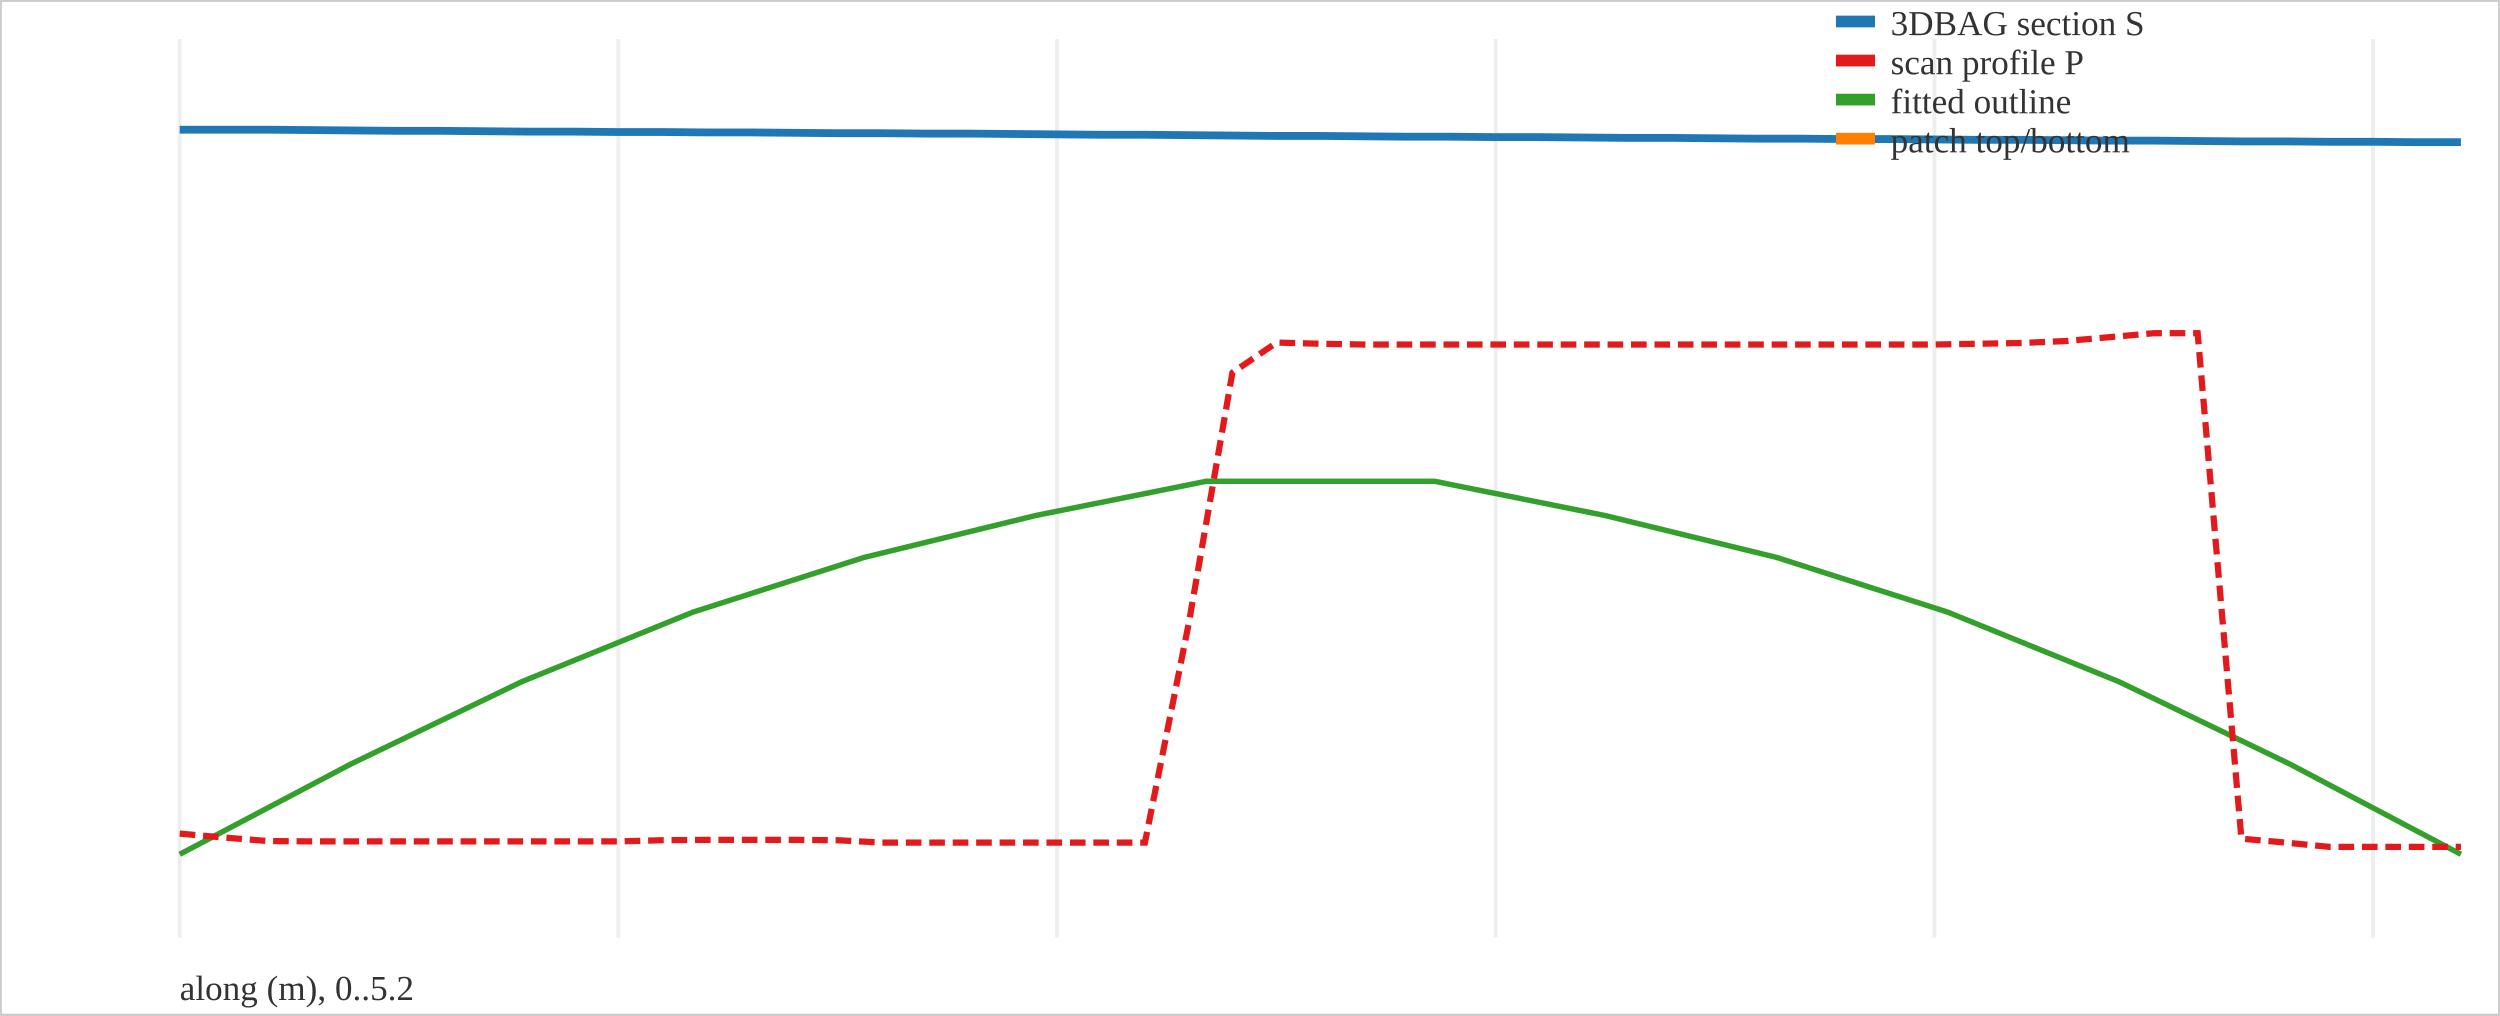
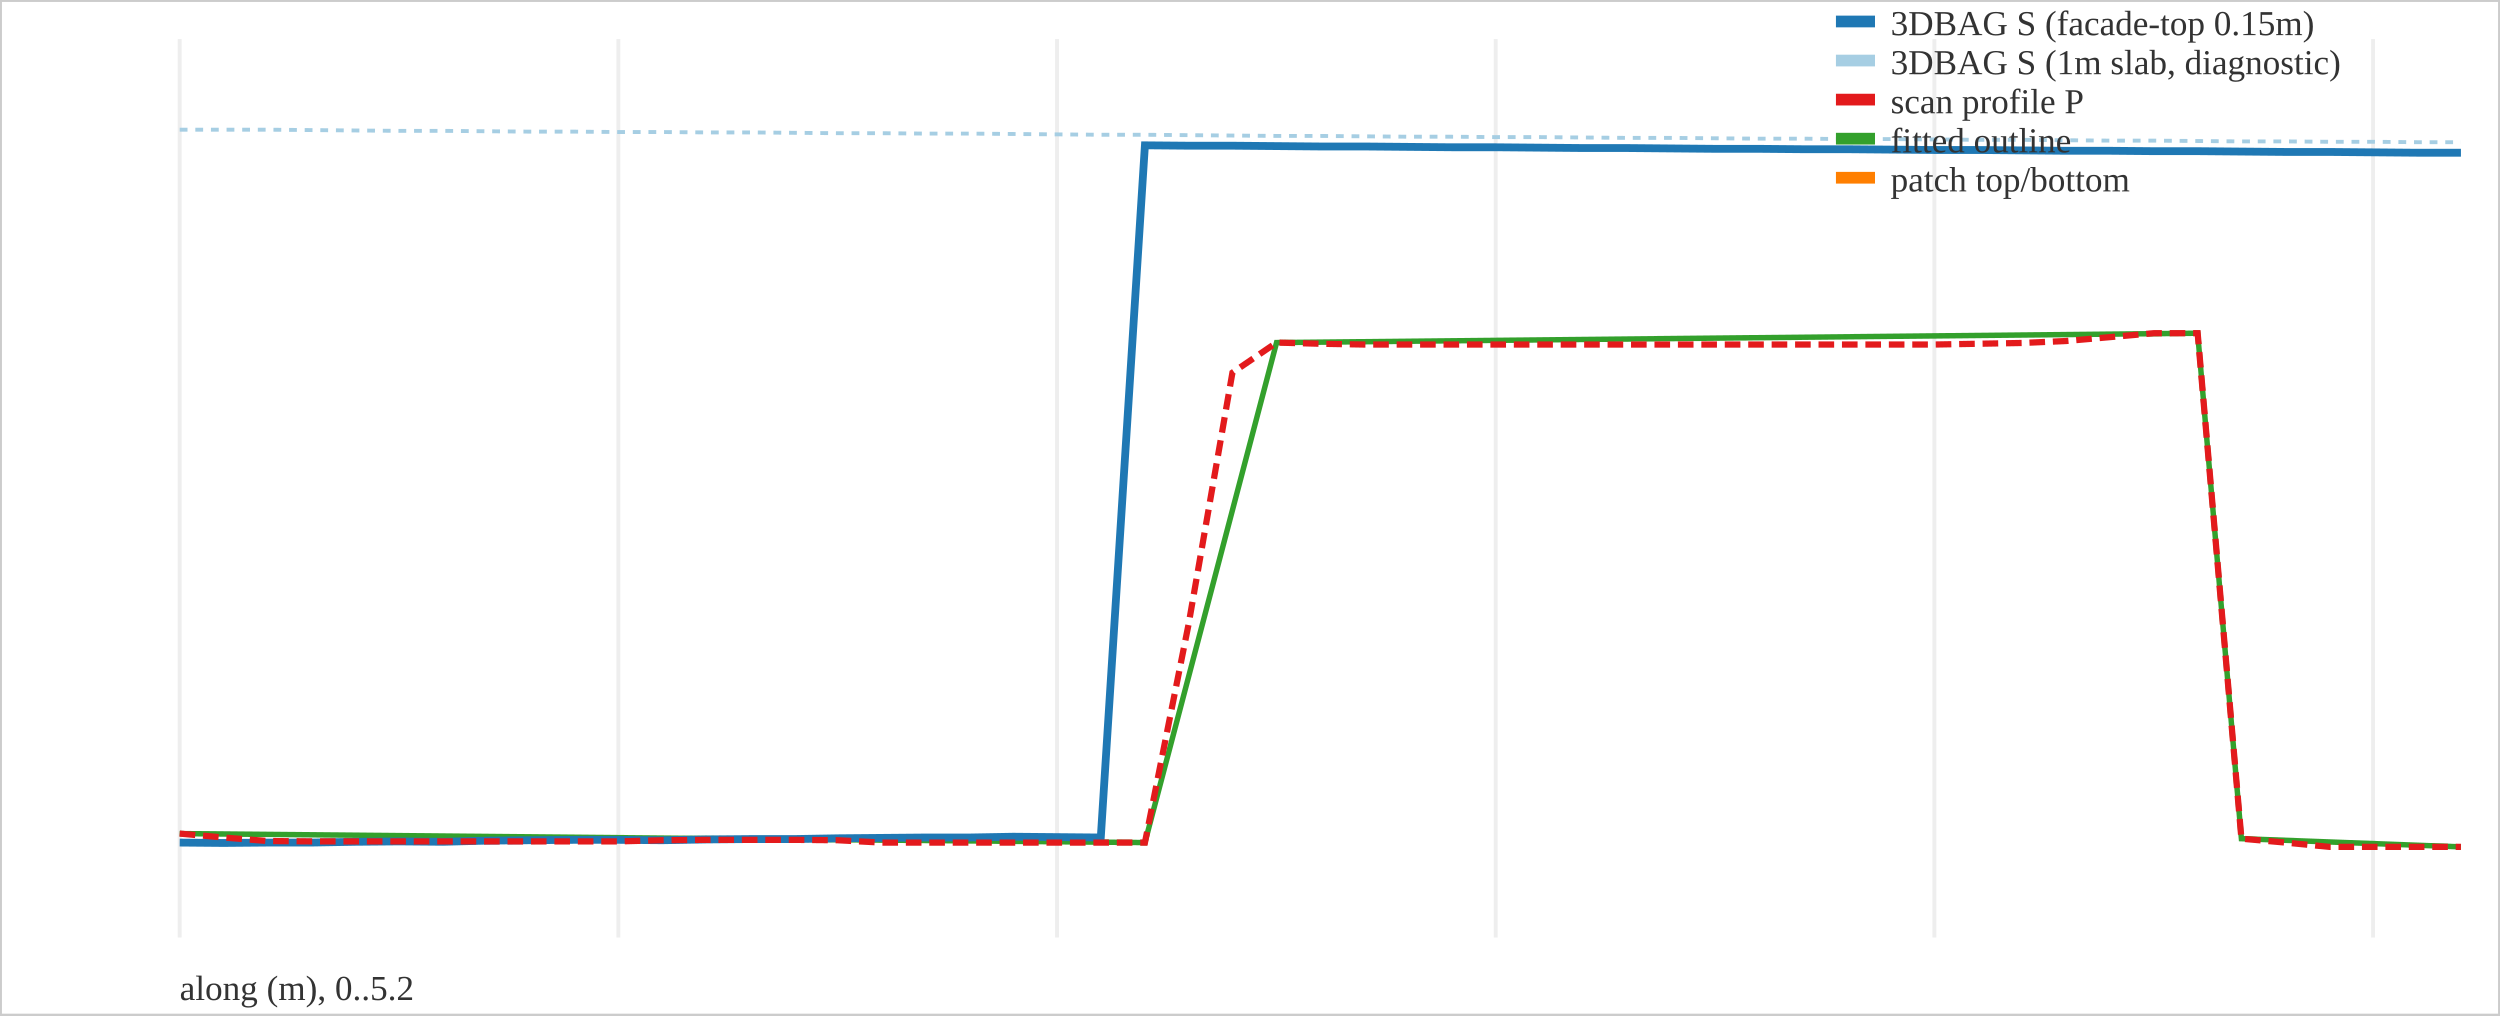
<svg xmlns="http://www.w3.org/2000/svg" width="640" height="260" viewBox="0 0 640 260">
  <rect x="0" y="0" width="640" height="260" fill="#ffffff" stroke="#ccc" />
  <line x1="46.0" y1="10" x2="46.0" y2="240" stroke="#eee" stroke-width="1" />
  <line x1="158.3" y1="10" x2="158.3" y2="240" stroke="#eee" stroke-width="1" />
  <line x1="270.6" y1="10" x2="270.6" y2="240" stroke="#eee" stroke-width="1" />
  <line x1="382.9" y1="10" x2="382.9" y2="240" stroke="#eee" stroke-width="1" />
  <line x1="495.2" y1="10" x2="495.2" y2="240" stroke="#eee" stroke-width="1" />
  <line x1="607.5" y1="10" x2="607.5" y2="240" stroke="#eee" stroke-width="1" />
-   <polyline points="46.0,218.7 89.8,195.6 133.6,174.5 177.4,156.7 221.2,142.7 265.0,132.0 308.8,123.2 367.2,123.2 411.0,132.0 454.8,142.7 498.6,156.7 542.4,174.5 586.2,195.6 630.0,218.7" fill="none" stroke="#33a02c" stroke-width="1.4" />
-   <polyline points="46.0,33.2 57.2,33.2 68.5,33.2 79.7,33.3 90.9,33.4 102.2,33.5 113.4,33.5 124.6,33.6 135.8,33.7 147.1,33.7 158.3,33.8 169.5,33.8 180.8,33.9 192.0,33.9 203.2,34.0 214.5,34.1 225.7,34.1 236.9,34.2 248.2,34.2 259.4,34.3 270.6,34.4 281.8,34.5 293.1,34.5 304.3,34.6 315.5,34.7 326.8,34.8 338.0,34.8 349.2,34.9 360.5,35.0 371.7,35.0 382.9,35.1 394.2,35.1 405.4,35.2 416.6,35.3 427.8,35.3 439.1,35.4 450.3,35.5 461.5,35.5 472.8,35.6 484.0,35.6 495.2,35.7 506.5,35.8 517.7,35.8 528.9,35.9 540.2,36.0 551.4,36.0 562.6,36.1 573.8,36.2 585.1,36.2 596.3,36.3 607.5,36.3 618.8,36.4 630.0,36.4" fill="none" stroke="#1f78b4" stroke-width="2" />
+   <polyline points="46.0,213.4 293.1,215.7 326.8,87.7 562.6,85.3 573.8,214.7 630.0,216.8" fill="none" stroke="#33a02c" stroke-width="1.4" />
+   <polyline points="46.0,33.2 57.2,33.2 68.5,33.2 79.7,33.3 90.9,33.4 102.2,33.5 113.4,33.5 124.6,33.6 135.8,33.7 147.1,33.7 158.3,33.8 169.5,33.8 180.8,33.9 192.0,33.9 203.2,34.0 214.5,34.1 225.7,34.1 236.9,34.2 248.2,34.2 259.4,34.3 270.6,34.4 281.8,34.5 293.1,34.5 304.3,34.6 315.5,34.7 326.8,34.8 338.0,34.8 349.2,34.9 360.5,35.0 371.7,35.0 382.9,35.1 394.2,35.1 405.4,35.2 416.6,35.3 427.8,35.3 439.1,35.4 450.3,35.5 461.5,35.5 472.8,35.6 484.0,35.6 495.2,35.7 506.5,35.8 517.7,35.8 528.9,35.9 540.2,36.0 551.4,36.0 562.6,36.1 573.8,36.2 585.1,36.2 596.3,36.3 607.5,36.3 618.8,36.4 630.0,36.4" fill="none" stroke="#a6cee3" stroke-width="1" stroke-dasharray="2,2" />
+   <polyline points="46.0,215.7 57.2,215.8 68.5,215.7 79.7,215.7 90.9,215.5 102.2,215.4 113.4,215.5 124.6,215.2 135.8,215.1 147.1,215.0 158.3,215.0 169.5,215.1 180.8,214.9 192.0,214.8 203.2,214.8 214.5,214.6 225.7,214.5 236.9,214.4 248.2,214.4 259.4,214.2 270.6,214.3 281.8,214.4 293.1,37.2 304.3,37.3 315.5,37.3 326.8,37.4 338.0,37.5 349.2,37.5 360.5,37.6 371.7,37.7 382.9,37.7 394.2,37.8 405.4,37.9 416.6,37.9 427.8,38.0 439.1,38.1 450.3,38.1 461.5,38.2 472.8,38.2 484.0,38.3 495.2,38.4 506.5,38.4 517.7,38.5 528.9,38.6 540.2,38.6 551.4,38.7 562.6,38.7 573.8,38.8 585.1,38.9 596.3,38.9 607.5,39.0 618.8,39.1 630.0,39.1" fill="none" stroke="#1f78b4" stroke-width="2" />
  <polyline points="46.0,213.4 57.2,214.4 68.5,215.3 79.7,215.4 90.9,215.4 102.2,215.4 113.4,215.4 124.6,215.4 135.8,215.4 147.1,215.4 158.3,215.4 169.5,215.1 180.8,215.0 192.0,215.0 203.2,215.0 214.5,215.1 225.7,215.7 236.9,215.7 248.2,215.7 259.4,215.7 270.6,215.7 281.8,215.7 293.1,215.7 304.3,159.7 315.5,95.4 326.8,87.7 338.0,88.0 349.2,88.2 360.5,88.2 371.7,88.2 382.9,88.2 394.2,88.2 405.4,88.2 416.6,88.2 427.8,88.2 439.1,88.2 450.3,88.2 461.5,88.2 472.8,88.2 484.0,88.2 495.2,88.2 506.5,88.0 517.7,87.8 528.9,87.3 540.2,86.3 551.4,85.3 562.6,85.3 573.8,214.7 585.1,215.7 596.3,216.8 607.5,216.8 618.8,216.8 630.0,216.8" fill="none" stroke="#e31a1c" stroke-width="1.6" stroke-dasharray="4,2" />
  <rect x="470" y="4" width="10" height="3" fill="#1f78b4" />
-   <text x="484" y="9" font-size="9" fill="#333">3DBAG section S</text>
-   <rect x="470" y="14" width="10" height="3" fill="#e31a1c" />
-   <text x="484" y="19" font-size="9" fill="#333">scan profile P</text>
-   <rect x="470" y="24" width="10" height="3" fill="#33a02c" />
-   <text x="484" y="29" font-size="9" fill="#333">fitted outline</text>
-   <rect x="470" y="34" width="10" height="3" fill="#ff7f00" />
-   <text x="484" y="39" font-size="9" fill="#333">patch top/bottom</text>
+   <text x="484" y="9" font-size="9" fill="#333">3DBAG S (facade-top 0.15m)</text>
+   <rect x="470" y="14" width="10" height="3" fill="#a6cee3" />
+   <text x="484" y="19" font-size="9" fill="#333">3DBAG S (1m slab, diagnostic)</text>
+   <rect x="470" y="24" width="10" height="3" fill="#e31a1c" />
+   <text x="484" y="29" font-size="9" fill="#333">scan profile P</text>
+   <rect x="470" y="34" width="10" height="3" fill="#33a02c" />
+   <text x="484" y="39" font-size="9" fill="#333">fitted outline</text>
+   <rect x="470" y="44" width="10" height="3" fill="#ff7f00" />
+   <text x="484" y="49" font-size="9" fill="#333">patch top/bottom</text>
  <text x="46" y="256" font-size="9" fill="#333">along (m), 0..5.2</text>
</svg>
